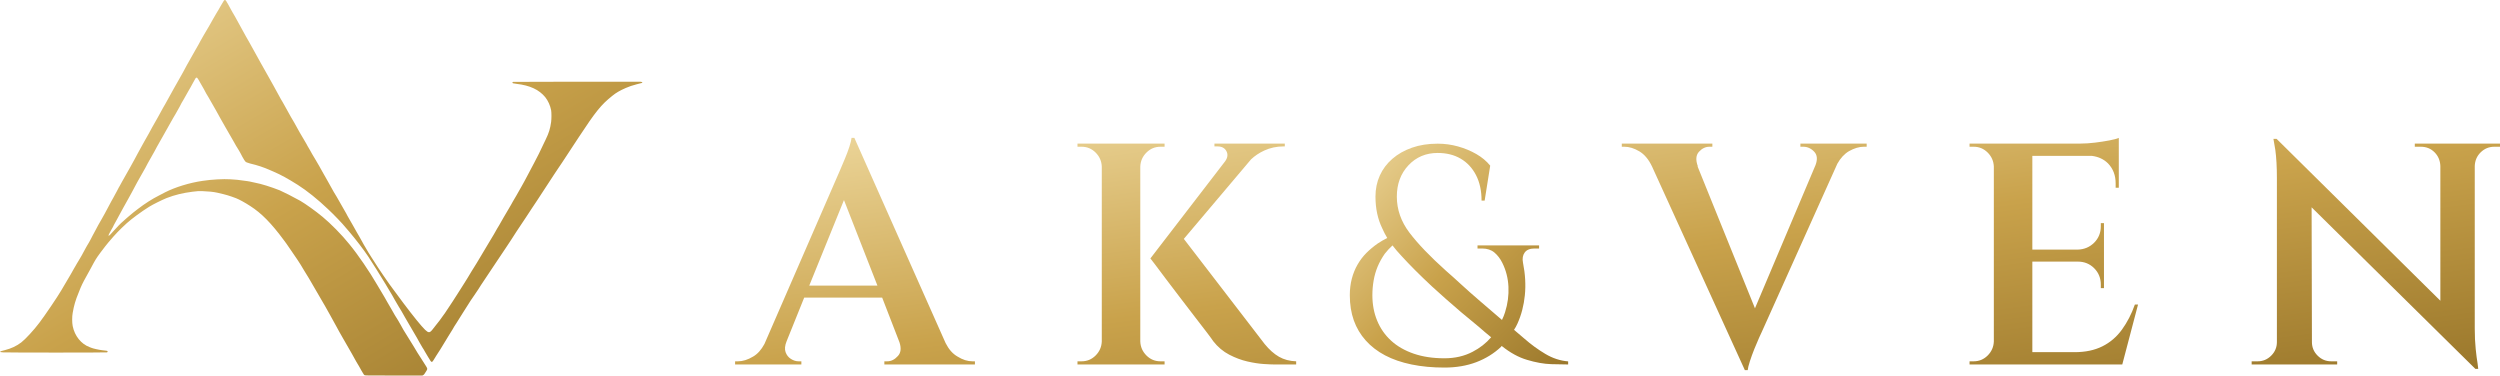
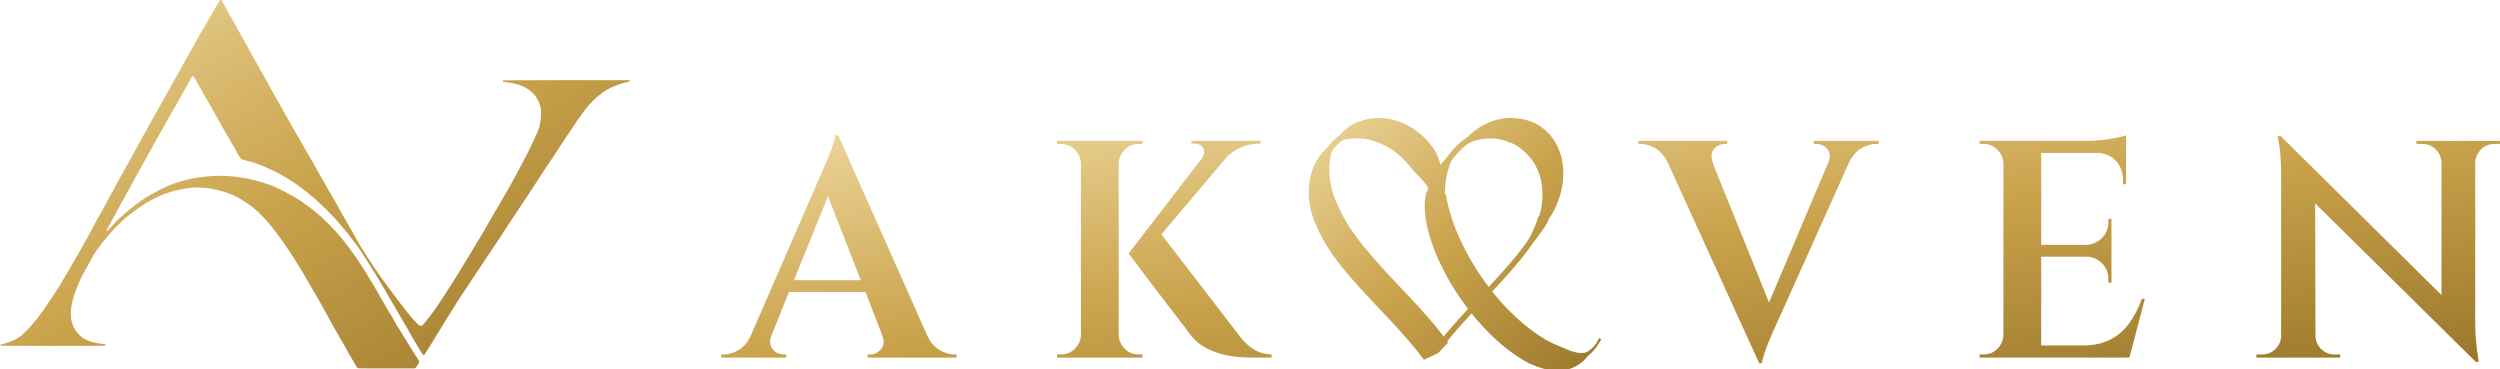
- <svg xmlns="http://www.w3.org/2000/svg" viewBox="0 -115.5 792.24 119" role="img" aria-label="AK&amp;VEN">
+ <svg xmlns="http://www.w3.org/2000/svg" viewBox="0 -115.5 807.53 119" role="img" aria-label="AK&amp;VEN">
  <defs>
    <linearGradient id="g" x1="0" y1="0" x2="1" y2="1">
      <stop offset="0" stop-color="#EDD79C" />
      <stop offset=".5" stop-color="#C9A24B" />
      <stop offset="1" stop-color="#9A772B" />
    </linearGradient>
  </defs>
  <g transform="translate(0 -115.5) scale(0.44737)">
    <path fill="url(#g)" fill-rule="evenodd" d="M258.2 265.7C257.8 265.5 257.4 264.9 256.2 262.8C255.8 262.1 254.9 260.6 254.3 259.4C253.6 258.2 252.8 256.8 252.5 256.4C252.3 255.9 251.9 255.2 251.6 254.8C251.3 254.3 250.2 252.3 249.1 250.3C246.3 245.3 245.7 244.3 243 239.7C240.5 235.3 239.9 234.3 238.2 231.1C234.9 225 233.2 222.1 230.6 217.4C222.8 204 221.3 201.3 218.8 197.1C218 195.9 216.6 193.6 215.6 191.9C214.6 190.2 213.4 188.2 212.9 187.4C212.4 186.6 211.4 185.1 210.7 184C209.9 182.9 208 180 206.4 177.7C202.6 172.2 202.6 172.1 201.2 170.3C192.2 158.1 185.2 151 177.2 145.9C173.7 143.6 169.5 141.3 167.2 140.4C162.7 138.7 160.2 137.9 153.9 136.5C151.3 135.9 147.2 135.5 143.5 135.4C140.1 135.3 140.1 135.4 136.4 135.8C129.4 136.7 124 138 118 140.3C114.8 141.6 108.3 144.8 105.6 146.5C100 150 93.5 154.8 89.8 158.1C84.3 163.2 82.3 165.2 76.7 171.8C75.3 173.5 74.1 175 71.4 178.6C68 183.2 67.6 183.9 64.4 189.9C63.3 192 61.8 194.7 61.1 195.9C58.6 200.4 57.7 202.1 55.7 207.3C53.5 212.6 52.4 216.3 51.5 221.6C51 224.2 51 228.5 51.5 231C52.9 238 57.5 243.7 63.5 245.9C64 246.1 64.6 246.3 64.8 246.4C66 246.9 69.9 247.8 72.5 248.1C75.8 248.4 75.8 248.5 76.1 248.7C76.4 249.1 76.2 249.5 75.7 249.6C75.1 249.8 4.9 249.8 2.2 249.6C0.3 249.5 0 249.4 0.2 249C0.4 248.8 1.1 248.6 3.5 248C8.1 246.8 11.5 245.2 15 242.6C17.9 240.4 24.1 233.7 27.9 228.6C31.5 223.9 40.8 210.2 43.4 205.7C45 203 48 197.8 50 194.5C50.6 193.5 51.6 191.8 52.2 190.6C52.9 189.4 53.8 187.7 54.4 186.8C56.4 183.6 59 179.1 60.5 176.1C61 175.2 62.1 173.2 63 171.8C63.8 170.3 65.1 168 65.7 166.7C66.4 165.4 67.3 163.6 67.8 162.8C68.3 162 69 160.6 69.5 159.6C70 158.7 71.1 156.8 71.9 155.4C72.7 154 73.7 152.1 74.2 151.3C74.9 149.9 75.8 148.2 78.9 142.5C79.3 141.7 80 140.6 80.3 140C80.6 139.4 81.7 137.3 82.8 135.4C83.8 133.4 84.7 131.8 84.8 131.7C84.8 131.6 85.6 130.2 86.5 128.6C87.5 126.9 88.8 124.6 89.5 123.3C90.2 122.1 91.4 120 92.1 118.7C94.1 115 95.2 113.1 95.3 112.9C95.3 112.9 96.4 110.9 97.6 108.6C98.8 106.3 100.8 102.7 102 100.6C103.2 98.5 104.7 95.8 105.4 94.6C107.1 91.4 108.2 89.4 111.7 83.3C112.3 82.3 113.3 80.5 113.9 79.3C114.6 78 115.9 75.6 117 73.8C119.6 69.1 120.9 66.9 123.2 62.6C124.3 60.6 125.9 57.9 126.6 56.6C128.2 53.9 130.9 48.9 132.6 45.7C134 43.1 134.4 42.4 138.2 35.8C139.8 33 141.6 29.9 142.1 28.8C142.7 27.8 143.8 25.9 144.5 24.6C148.1 18.5 149.7 15.8 150.8 13.7C151.5 12.5 152.7 10.4 153.4 9.2C154.2 8 155.4 5.9 156.1 4.6C158.7 0.1 158.8 0 159.3 0C159.7 0 160 0.3 160.4 1C160.5 1.2 160.9 2 161.4 2.7C161.8 3.4 162.6 4.9 163.2 6C163.8 7.1 165.2 9.7 166.4 11.6C168.5 15.4 170.7 19.3 171.9 21.6C172.3 22.3 173.3 24.1 174.1 25.6C174.9 27 176 28.9 176.5 29.8C177.6 31.8 181 38 182.6 40.8C183.3 42.1 184.2 43.8 184.7 44.6C186.2 47.2 187.7 50 190.5 54.9C192.4 58.3 193.1 59.5 193.8 60.8C194.6 62.3 196.1 65 197.2 67C197.8 68 198.6 69.5 199 70.3C199.5 71 200.4 72.7 201.1 73.9C201.8 75.2 202.9 77.2 203.6 78.4C204.3 79.7 205.4 81.7 206.1 82.9C206.8 84.1 207.8 85.9 208.4 86.8C210.8 91.3 213.7 96.3 215.4 99.1C216.4 100.8 217.6 102.8 217.9 103.5C218.3 104.2 219.1 105.5 219.6 106.4C220.1 107.3 220.8 108.5 221.1 109.1C221.5 109.7 222.6 111.5 223.6 113.3C225.3 116.1 226.8 118.8 228.4 121.7C228.7 122.3 230.4 125.3 232.2 128.4C233.9 131.4 235.9 134.9 236.5 136.1C237.2 137.2 238.1 138.8 238.5 139.4C239.4 141 244 149.1 245.3 151.3C245.7 152.2 246.6 153.7 247.1 154.6C247.6 155.5 248.8 157.6 249.8 159.3C250.8 161 252.2 163.5 252.9 164.8C254.4 167.4 255.1 168.5 256.1 170.4C256.5 171.1 257.2 172.4 257.7 173.3C258.2 174.1 258.9 175.3 259.3 176C260 177.3 261.4 179.6 262.7 181.6C266.7 187.9 269.3 191.9 271.4 194.9C273.1 197.3 274.8 199.7 275.7 201.1C276.1 201.7 278 204.3 279.9 206.8C281.8 209.4 284.5 213 285.9 214.9C292.9 224.2 298.5 231.1 301.1 233.6C303.5 235.9 304.4 235.9 306.3 233.5C310.3 228.6 313.1 224.8 315.3 221.6C316 220.5 318.5 216.7 320.8 213.3C323.1 209.8 325.6 205.9 326.3 204.7C327.1 203.5 328.1 201.8 328.7 200.9C330.8 197.5 331.9 195.9 333.9 192.4C335.1 190.4 336.8 187.7 337.7 186.3C339.1 184 342.9 177.7 346 172.4C346.5 171.5 348.3 168.5 349.9 165.9C351.4 163.2 353 160.4 353.5 159.7C354.9 157.2 358.4 151.1 360.4 147.8C361.5 145.9 362.8 143.8 363.2 142.9C363.7 142.1 364.9 140 365.9 138.3C366.8 136.6 368.6 133.6 369.7 131.6C370.8 129.6 372.6 126.4 373.6 124.4C375.4 121 375.7 120.4 378.1 115.9C380.1 112.2 382.8 106.9 386.5 98.9C388.9 94 389.7 91.2 390.4 86.4C390.7 84.1 390.7 79.8 390.4 78.1C389.8 74.8 388.2 71.3 386.2 68.8C381.8 63.5 375.4 60.5 365.9 59.4C364.7 59.2 363.6 59.1 363.4 59C362.8 58.7 362.8 58.2 363.5 58C363.9 57.9 452.2 57.8 453.7 57.9C454.7 58 455 58.2 455 58.4C455 58.7 454.8 58.8 451 59.7C447.3 60.7 446.2 61.1 443.3 62.3C439.2 64.1 436.5 65.6 433.7 67.9C425.8 74.2 422 78.9 409.9 97.3C405.6 103.9 400 112.4 398.2 115.1C397.8 115.7 396.6 117.5 395.5 119.1C394.4 120.7 393 122.9 392.3 123.9C390.6 126.4 382.7 138.5 380.6 141.8C379.7 143.2 377.9 145.9 376.6 147.8C375.4 149.7 373.6 152.5 372.6 153.9C369.5 158.6 367.3 161.9 365.8 164.1C365 165.3 363.4 167.8 362.2 169.7C361 171.5 359.2 174.2 358.3 175.6C357.3 177 354.3 181.5 351.6 185.6C348.9 189.7 345.2 195.3 343.4 197.9C341.6 200.6 339.5 203.7 338.9 204.8C338.2 205.8 336.9 207.8 336 209.1C335.1 210.5 333.9 212.2 333.4 212.9C332 215 329.5 219 328 221.4C326.7 223.5 325.9 224.8 323.3 228.9C322.5 230 321.3 232 320.6 233.3C319.8 234.5 318.5 236.8 317.5 238.3C316.6 239.7 315.2 242 314.4 243.4C312.7 246.2 311.1 248.9 309 252C308.3 253.2 307.4 254.6 307.1 255.1C306.4 256.2 306.1 256.5 305.6 256.3C305.4 256.2 305.1 255.9 305 255.7C304.9 255.5 304.1 254.2 303.2 252.8C302.4 251.4 301.4 249.8 301 249.1C300.7 248.5 299.9 247.1 299.2 246.1C297.7 243.5 296.1 240.8 295.4 239.4C294.3 237.6 291.1 232 288.8 228.1C288.3 227.2 287.5 225.8 287 225C285.6 222.5 283.4 218.6 282.2 216.8C280.2 213.3 278.8 211.1 277.9 209.3C276.8 207.4 275.8 205.8 274.8 204.1C274.4 203.4 273.7 202.3 273.2 201.4C269.5 195.3 263.9 186.3 260.7 181.5C257.4 176.6 252.2 169.8 247.2 163.9C246.1 162.7 245 161.4 244.6 160.9C243.1 158.9 236 151.5 232.4 148.2C225.2 141.3 217.3 135 211 131C204 126.6 199 123.8 193.8 121.6C193 121.3 192 120.8 191.5 120.6C186.8 118.5 182.6 117.1 177.1 115.8C175 115.2 174.2 114.9 173.8 114.4C173.5 114.2 172.6 112.7 171.7 111.1C170.9 109.4 169.7 107.4 169.2 106.5C168 104.6 166.4 102 165.6 100.4C162.3 94.6 160.4 91.3 159.5 89.8C157.8 86.8 154.8 81.6 153 78.2C151.3 75.1 149.8 72.5 147.5 68.6C146.8 67.6 145.4 65.1 144.4 63.1C140 55.2 139.8 55 139.3 55C138.7 55 138.7 54.9 136.2 59.6C135.5 60.9 134.5 62.8 133.9 63.7C132 67.1 130.2 70.2 129.6 71.3C129.2 71.8 128.2 73.7 127.4 75.3C126.5 77 125.2 79.2 124.6 80.3C123.9 81.4 123 82.9 122.6 83.7C121.7 85.4 121.3 86.1 115.9 95.6C113.5 99.9 111.7 103.1 111.2 103.9C111 104.4 110.2 105.8 109.5 107.1C106.6 112.1 106 113.2 104.7 115.6C103.5 118 102.7 119.4 100.7 122.9C100.2 123.7 98.7 126.5 97.2 129.1C95.8 131.8 94 135 93.3 136.4C92.6 137.7 91.6 139.5 91.1 140.4C90.3 141.8 88.2 145.5 87.2 147.4C86.7 148.3 84.1 153.1 82.8 155.5C82.4 156.3 81.7 157.6 81.2 158.4C80.8 159.2 80.2 160.2 80 160.8C79.7 161.3 79.1 162.3 78.6 163.2C77.2 165.6 76.6 167 77 167C77.3 167 78.5 165.9 80 164.1C82.7 161.1 85.5 158.1 87.5 156.5C88.4 155.6 90 154.3 91 153.4C94.1 150.8 94.9 150.1 97.7 148C102.5 144.3 108 140.8 112.4 138.6C113.6 137.9 115.7 136.8 117 136.2C124.1 132.6 134.4 129.4 143.6 128.1C150.1 127.1 158.3 126.7 163.1 127C167 127.2 169.7 127.5 171.4 127.8C172.3 127.9 174.1 128.1 175.2 128.3C176.4 128.5 177.7 128.7 178.3 128.9C178.8 129 179.8 129.2 180.6 129.4C185 130.2 192 132.4 198.1 134.8C200.9 136 207.2 139.2 212.8 142.3C216.5 144.5 223.2 149.2 228.5 153.6C234.1 158.2 242.3 166.5 247.4 172.9C253.6 180.4 261.7 192.3 267.2 201.8C267.8 202.8 268.9 204.7 269.7 206C270.4 207.3 271.6 209.2 272.2 210.2C272.8 211.2 273.7 212.9 274.3 213.9C274.9 214.9 276.2 217.2 277.2 218.9C279 222.1 280.6 224.9 281.9 226.8C282.2 227.4 283.1 228.9 283.8 230.1C284.5 231.4 285.4 233 285.8 233.7C287 235.7 290.9 242 292.8 245C293.7 246.5 295.1 248.8 295.8 250C296.6 251.2 297.4 252.4 297.6 252.8C298.2 253.7 300.9 257.9 301.8 259.4C303 261.4 303 261.3 301.1 264.2C300.5 265.2 300.2 265.5 299.8 265.7L299.2 266L278.9 266C258.8 266 258.6 266 258.2 265.7Z" />
  </g>
-   <path transform="translate(235.15 0)" fill="url(#g)" d="M34.70-71.80L35.60-71.80L64.50-6.80Q66-3.80 68.30-2.50Q70.70-1 73-1L73.80-1L73.80 0L45.10 0L45.10-1L46-1Q47.90-1 49.40-2.70Q50.80-4.20 49.90-7L44.40-21.20L19.70-21.20L14.10-7.30Q13.30-5.30 13.80-3.90Q14.30-2.50 15.50-1.75Q16.70-1 17.90-1L18.80-1L18.80 0L-2.20 0L-2.20-1L-1.30-1Q1-1 3.50-2.50Q5.60-3.70 7.10-6.50L30.20-59.60Q30.40-60 31.05-61.55Q31.70-63.10 32.55-65.10Q33.40-67.10 34-68.95Q34.60-70.80 34.70-71.80M42.90-25L32.30-52.10L21.30-25L42.90-25M114-7.30L114-62.70Q113.90-65.30 112.05-67.15Q110.20-69 107.60-69L106.30-69L106.30-70L133.90-70L133.90-69L132.60-69Q130-69 128.15-67.15Q126.30-65.30 126.20-62.70L126.20-7.30Q126.30-4.70 128.15-2.85Q130-1 132.60-1L133.90-1L133.90 0L106.30 0L106.30-1L107.60-1Q110.20-1 112.05-2.85Q113.90-4.70 114-7.30M149.70-70L172-70L172-69.10L171.60-69.10Q168.30-69.10 165.50-67.80Q163.10-66.70 161.30-65L140-39.80L165.60-6.50Q167.80-3.80 170.15-2.45Q172.50-1.10 175.60-1L175.60 0L168.70 0Q167.60 0 165.30-0.15Q163-0.30 160.15-0.95Q157.30-1.60 154.40-3.10Q151.50-4.60 149.30-7.40Q149-7.90 147.45-9.95Q145.90-12 143.60-14.95Q141.30-17.90 138.85-21.15Q136.40-24.40 134.25-27.20Q132.10-30 130.80-31.80L129.40-33.60L153.10-64.40Q154.30-66.10 153.50-67.60Q152.70-69.10 150.70-69.10L149.70-69.10M318.69 1.80L317.79 1.80L288.39-62.70Q286.79-66.10 284.34-67.55Q281.89-69 279.59-69L278.79-69L278.79-70L307.49-70L307.49-69L306.59-69Q304.69-69 303.24-67.40Q301.79-65.80 302.89-62.80L302.79-62.80L320.99-17.80L340.19-63.20Q341.19-65.90 339.79-67.40Q338.29-69 336.29-69L335.39-69L335.39-70L356.39-70L356.39-69L355.49-69Q353.29-69 350.79-67.60Q348.59-66.30 347.09-63.60L323.19-10.40Q322.99-10 322.29-8.45Q321.59-6.90 320.79-4.90Q319.99-2.90 319.39-1.05Q318.79 0.80 318.69 1.80M441.39-19L442.39-19L437.39 0L388.99 0L388.99-1L390.29-1Q392.89-1 394.74-2.85Q396.59-4.70 396.69-7.30L396.69-62.70Q396.59-65.30 394.74-67.15Q392.89-69 390.29-69L388.99-69L388.99-70L424.09-70Q426.29-70 428.74-70.30Q431.19-70.60 433.29-71Q435.39-71.40 436.29-71.80L436.29-56L435.29-56L435.29-57.40Q435.29-61.20 432.89-63.70Q430.89-65.70 427.79-66.10L408.89-66.10L408.89-36.40L423.29-36.40Q426.39-36.50 428.49-38.60Q430.59-40.70 430.59-43.80L430.59-44.80L431.59-44.80L431.59-24.20L430.59-24.20L430.59-25.30Q430.59-28.40 428.49-30.50Q426.39-32.60 423.29-32.60L408.89-32.60L408.89-3.90L422.29-3.90Q427.39-3.90 431.09-5.75Q434.79-7.60 437.29-11.05Q439.79-14.50 441.39-19M485.29-71.50L486.29-71.50L538.19-20.20L538.19-62.90Q538.09-65.50 536.34-67.25Q534.59-69 531.99-69L530.09-69L530.09-70L557.09-70L557.09-69L555.29-69Q552.79-69 550.99-67.25Q549.19-65.50 549.09-62.90L549.09-11.40Q549.09-7.80 549.39-4.90Q549.69-2 549.99-0.30L550.19 1.40L549.29 1.40L497.39-49.80L497.49-7.10Q497.49-4.60 499.29-2.80Q501.09-1 503.59-1L505.49-1L505.49 0L478.39 0L478.39-1L480.29-1Q482.79-1 484.59-2.80Q486.39-4.60 486.39-7.10L486.39-59Q486.39-64.40 485.89-68" />
-   <path transform="translate(235.15 0)" fill="url(#g)" d="M220.43-69.97Q223.76-69.97 226.90-69.09Q230.04-68.21 232.68-66.69Q235.33-65.17 237.09-63.01L235.33-51.94L234.35-51.94Q234.35-56.64 232.58-60.03Q230.82-63.41 227.73-65.22Q224.65-67.03 220.43-67.03Q214.85-67.03 211.17-63.11Q207.50-59.19 207.50-53.21Q207.50-47.04 211.51-41.75Q215.53-36.46 223.08-29.69Q225.23-27.83 227.83-25.43Q230.43-23.03 233.86-20.09Q236.99-17.35 240.82-14.11Q241.40-15.29 241.80-16.56Q243.07-20.58 242.87-24.65Q242.68-28.71 240.91-32.24Q239.93-34.20 238.42-35.48Q236.90-36.75 234.54-36.75L233.07-36.75L233.07-37.73L252.58-37.73L252.58-36.75L251.11-36.75Q248.95-36.75 248.02-35.48Q247.09-34.20 247.48-32.24Q248.56-26.85 248.07-21.95Q247.58-17.05 245.72-12.94Q245.23-11.86 244.64-10.98Q246.21-9.60 247.87-8.23Q251.11-5.39 254.59-3.33Q258.06-1.27 261.79-0.98L261.79 0Q259.93 0 256.45-0.10Q252.97-0.20 248.75-1.47Q244.74-2.65 240.72-5.88Q240.62-5.68 240.52-5.59Q237.19-2.45 232.68-0.73Q228.17 0.98 222.59 0.98Q216.90 0.98 212.15 0Q207.40-0.98 203.77-2.89Q200.15-4.80 197.65-7.60Q195.15-10.39 193.87-13.96Q192.60-17.54 192.60-21.95Q192.60-24.79 193.24-27.20Q193.87-29.60 195.05-31.65Q196.23-33.71 197.84-35.33Q199.46-36.95 201.42-38.32Q202.89-39.30 204.46-40.08Q203.58-41.55 202.89-43.12Q200.73-47.53 200.73-53.21Q200.73-56.84 202.11-59.88Q203.48-62.92 206.08-65.17Q208.67-67.42 212.30-68.70Q215.92-69.97 220.43-69.97M237.39-8.62Q235.33-10.29 233.56-11.86Q230.43-14.41 227.83-16.61Q225.23-18.82 222.98-20.82Q220.73-22.83 218.57-24.79Q212.89-30.09 208.97-34.40Q207.40-36.06 206.12-37.73Q204.75-36.46 203.67-35.08Q202.30-33.12 201.42-31.02Q200.54-28.91 200.15-26.61Q199.75-24.30 199.75-21.95Q199.75-17.54 201.27-13.87Q202.79-10.19 205.68-7.55Q208.57-4.90 212.84-3.43Q217.10-1.96 222.59-1.96Q227.59-1.96 231.51-4.02Q234.94-5.78 237.39-8.62" />
+   <path transform="translate(235.15 0)" fill="url(#g)" d="M34.70-71.80L35.60-71.80L64.50-6.80Q66-3.80 68.30-2.50Q70.70-1 73-1L73.80-1L73.80 0L45.10 0L45.10-1L46-1Q47.90-1 49.40-2.70Q50.80-4.20 49.90-7L44.40-21.20L19.70-21.20L14.10-7.30Q13.30-5.30 13.80-3.90Q14.30-2.50 15.50-1.75Q16.70-1 17.90-1L18.80-1L18.80 0L-2.20 0L-2.20-1L-1.30-1Q1-1 3.50-2.50Q5.60-3.70 7.10-6.50L30.20-59.60Q30.40-60 31.05-61.55Q31.70-63.10 32.55-65.10Q33.40-67.10 34-68.95Q34.60-70.80 34.70-71.80M42.90-25L32.30-52.10L21.30-25L42.90-25M114-7.30L114-62.70Q113.90-65.30 112.05-67.15Q110.20-69 107.60-69L106.30-69L106.30-70L133.90-70L133.90-69L132.60-69Q130-69 128.15-67.15Q126.30-65.30 126.20-62.70L126.20-7.30Q126.30-4.70 128.15-2.85Q130-1 132.60-1L133.90-1L133.90 0L106.30 0L106.30-1L107.60-1Q110.20-1 112.05-2.85Q113.90-4.70 114-7.30M149.70-70L172-70L172-69.10L171.60-69.10Q168.30-69.10 165.50-67.80Q163.10-66.70 161.30-65L140-39.80L165.60-6.50Q167.80-3.80 170.15-2.45Q172.50-1.10 175.60-1L175.60 0L168.70 0Q167.60 0 165.30-0.15Q163-0.30 160.15-0.95Q157.30-1.60 154.40-3.10Q151.50-4.60 149.30-7.40Q149-7.90 147.45-9.95Q145.90-12 143.60-14.95Q141.30-17.90 138.85-21.15Q136.40-24.40 134.25-27.20Q132.10-30 130.80-31.80L129.40-33.60L153.10-64.40Q154.30-66.10 153.50-67.60Q152.70-69.10 150.70-69.10L149.70-69.10M333.98 1.80L333.08 1.80L303.68-62.70Q302.08-66.10 299.63-67.55Q297.18-69 294.88-69L294.08-69L294.08-70L322.78-70L322.78-69L321.88-69Q319.98-69 318.53-67.40Q317.08-65.80 318.18-62.80L318.08-62.80L336.28-17.80L355.48-63.20Q356.48-65.90 355.08-67.40Q353.58-69 351.58-69L350.68-69L350.68-70L371.68-70L371.68-69L370.78-69Q368.58-69 366.08-67.60Q363.88-66.30 362.38-63.60L338.48-10.40Q338.28-10 337.58-8.45Q336.88-6.90 336.08-4.90Q335.28-2.90 334.68-1.05Q334.08 0.80 333.98 1.80M456.68-19L457.68-19L452.68 0L404.28 0L404.28-1L405.58-1Q408.18-1 410.03-2.85Q411.88-4.70 411.98-7.30L411.98-62.70Q411.88-65.30 410.03-67.15Q408.18-69 405.58-69L404.28-69L404.28-70L439.38-70Q441.58-70 444.03-70.30Q446.48-70.60 448.58-71Q450.68-71.40 451.58-71.80L451.58-56L450.58-56L450.58-57.40Q450.58-61.20 448.18-63.70Q446.18-65.70 443.08-66.10L424.18-66.10L424.18-36.40L438.58-36.40Q441.68-36.50 443.78-38.60Q445.88-40.70 445.88-43.80L445.88-44.80L446.88-44.80L446.88-24.20L445.88-24.20L445.88-25.30Q445.88-28.40 443.78-30.50Q441.68-32.60 438.58-32.60L424.18-32.60L424.18-3.90L437.58-3.90Q442.68-3.90 446.38-5.75Q450.08-7.60 452.58-11.05Q455.08-14.50 456.68-19M500.58-71.50L501.58-71.50L553.48-20.20L553.48-62.90Q553.38-65.50 551.63-67.25Q549.88-69 547.28-69L545.38-69L545.38-70L572.38-70L572.38-69L570.58-69Q568.08-69 566.28-67.25Q564.48-65.50 564.38-62.90L564.38-11.40Q564.38-7.80 564.68-4.90Q564.98-2 565.28-0.30L565.48 1.40L564.58 1.40L512.68-49.80L512.78-7.10Q512.78-4.60 514.58-2.80Q516.38-1 518.88-1L520.78-1L520.78 0L493.68 0L493.68-1L495.58-1Q498.08-1 499.88-2.80Q501.68-4.60 501.68-7.10L501.68-59Q501.68-64.40 501.18-68" />
+   <path transform="translate(235.15 0)" fill="url(#g)" d="M227.36 -52.85L226.84 -53.79L226.29 -54.69L225.71 -55.53L225.11 -56.32L224.5 -57.07L223.88 -57.77L223.28 -58.44L222.68 -59.07L222.11 -59.68L221.55 -60.27L221.03 -60.86L220.53 -61.43L220.06 -62.01L219.59 -62.58L219.11 -63.13L218.62 -63.65L218.12 -64.16L217.61 -64.65L217.09 -65.12L216.57 -65.57L216.04 -66L215.5 -66.41L214.95 -66.8L214.4 -67.18L213.84 -67.54L213.28 -67.88L212.71 -68.2L212.14 -68.51L211.56 -68.8L210.97 -69.07L210.38 -69.32L209.79 -69.56L209.19 -69.78L208.58 -69.98L207.97 -70.17L207.34 -70.34L206.71 -70.49L206.07 -70.61L205.41 -70.72L204.75 -70.8L203.69 -76.08L204.56 -76.43L205.46 -76.73L206.38 -76.97L207.32 -77.16L208.27 -77.3L209.23 -77.38L210.21 -77.41L211.18 -77.39L212.17 -77.31L213.15 -77.17L214.13 -76.99L215.1 -76.76L216.07 -76.47L217.03 -76.14L217.98 -75.76L218.91 -75.33L219.83 -74.85L220.73 -74.33L221.61 -73.76L222.47 -73.15L223.31 -72.5L224.12 -71.81L224.9 -71.08L225.66 -70.3L226.39 -69.49L227.08 -68.64L227.74 -67.75L228.35 -66.83L228.89 -65.84L229.34 -64.8L229.72 -63.72L230.02 -62.61L230.24 -61.47L230.39 -60.31L230.46 -59.13L230.48 -57.95L230.44 -56.77L230.35 -55.59L230.21 -54.41L230.04 -53.23ZM203.69 -76.08L203.76 -76.22L204.75 -70.8L204.68 -70.66ZM204.68 -70.66L203.88 -70.73L203.09 -70.77L202.3 -70.77L201.5 -70.75L200.71 -70.68L199.92 -70.57L199.12 -70.42L198.41 -70.11L197.8 -69.65L197.22 -69.16L196.67 -68.63L196.15 -68.08L195.66 -67.49L195.2 -66.88L194.9 -66.17L194.71 -65.39L194.56 -64.62L194.44 -63.84L194.35 -63.07L194.29 -62.3L194.26 -61.53L194.25 -60.76L194.26 -59.98L194.3 -59.21L194.36 -58.44L194.45 -57.66L194.56 -56.89L194.69 -56.11L194.84 -55.34L195.02 -54.56L195.23 -53.79L195.45 -53.02L195.7 -52.25L195.98 -51.48L196.27 -50.71L196.6 -49.95L196.94 -49.19L197.31 -48.43L197.71 -47.68L198.13 -46.94L189.91 -42.82L189.45 -43.92L189.04 -45.03L188.69 -46.14L188.38 -47.25L188.12 -48.37L187.92 -49.48L187.77 -50.59L187.66 -51.69L187.6 -52.79L187.6 -53.87L187.64 -54.95L187.73 -56.01L187.87 -57.05L188.06 -58.08L188.3 -59.08L188.58 -60.06L188.92 -61.01L189.29 -61.93L189.71 -62.82L190.18 -63.67L190.69 -64.49L191.24 -65.26L191.82 -65.99L192.45 -66.67L193.1 -67.3L193.71 -67.94L194.22 -68.63L194.77 -69.29L195.36 -69.92L195.99 -70.52L196.64 -71.08L197.34 -71.61L197.98 -72.22L198.62 -72.92L199.32 -73.58L200.09 -74.2L200.91 -74.79L201.8 -75.32L202.75 -75.8L203.76 -76.22ZM189.89 -43.11L198.13 -46.94L198.15 -46.65L189.91 -42.82ZM198.15 -46.65L198.63 -45.75L199.13 -44.83L199.67 -43.91L200.25 -42.97L200.86 -42.01L201.5 -41.05L202.18 -40.07L202.89 -39.09L203.63 -38.1L204.4 -37.1L205.19 -36.09L206.02 -35.07L206.87 -34.05L207.74 -33.02L208.64 -31.99L209.55 -30.95L210.49 -29.91L211.44 -28.86L212.4 -27.81L213.38 -26.75L214.37 -25.7L215.36 -24.63L216.36 -23.57L217.37 -22.5L218.38 -21.43L219.4 -20.35L220.41 -19.27L221.42 -18.19L222.42 -17.1L223.42 -16.01L224.41 -14.91L225.38 -13.81L226.35 -12.71L227.3 -11.6L228.24 -10.49L229.15 -9.37L230.05 -8.24L230.92 -7.11L231.77 -5.97L232.59 -4.82L224.81 0.74L224.07 -0.26L223.3 -1.26L222.5 -2.27L221.68 -3.28L220.83 -4.3L219.95 -5.33L219.06 -6.36L218.14 -7.4L217.21 -8.44L216.26 -9.49L215.3 -10.54L214.32 -11.6L213.33 -12.66L212.34 -13.72L211.33 -14.78L210.33 -15.85L209.31 -16.93L208.3 -18L207.29 -19.08L206.28 -20.17L205.28 -21.25L204.28 -22.34L203.29 -23.44L202.31 -24.54L201.35 -25.64L200.4 -26.75L199.46 -27.86L198.54 -28.98L197.65 -30.11L196.78 -31.24L195.93 -32.39L195.11 -33.53L194.32 -34.69L193.56 -35.86L192.84 -37.04L192.16 -38.23L191.52 -39.43L190.92 -40.64L190.38 -41.87L189.89 -43.11ZM224.81 0.74L227.95 -2.57L232.59 -4.82L229.45 -1.51ZM227.95 -2.57L228.74 -3.66L229.56 -4.74L230.4 -5.82L231.27 -6.9L232.16 -7.98L233.07 -9.06L234 -10.14L234.95 -11.22L235.91 -12.29L236.88 -13.37L237.87 -14.44L238.86 -15.52L239.86 -16.59L240.87 -17.66L241.87 -18.73L242.88 -19.81L243.89 -20.88L244.9 -21.95L245.9 -23.02L246.9 -24.08L247.88 -25.15L248.86 -26.22L249.83 -27.29L250.78 -28.35L251.71 -29.42L252.63 -30.48L253.53 -31.55L254.41 -32.61L255.26 -33.67L256.09 -34.73L256.89 -35.79L257.66 -36.85L258.39 -37.9L259.04 -39L259.61 -40.11L260.14 -41.21L260.62 -42.32L261.04 -43.42L261.41 -44.51L261.73 -45.59L265.03 -44.17L264.38 -43.11L263.7 -42.06L262.99 -41.02L262.25 -39.98L261.49 -38.94L260.7 -37.91L259.91 -36.86L259.15 -35.78L258.36 -34.69L257.54 -33.61L256.7 -32.53L255.83 -31.45L254.94 -30.37L254.03 -29.29L253.1 -28.21L252.15 -27.14L251.19 -26.06L250.22 -24.98L249.24 -23.91L248.24 -22.84L247.24 -21.76L246.24 -20.69L245.23 -19.62L244.22 -18.55L243.21 -17.48L242.2 -16.41L241.2 -15.34L240.21 -14.27L239.22 -13.2L238.24 -12.13L237.27 -11.07L236.32 -10L235.39 -8.93L234.47 -7.87L233.57 -6.81L232.7 -5.74L231.84 -4.68L231.02 -3.62L230.22 -2.56L229.45 -1.51ZM261.73 -45.59L262.01 -45.57L265.03 -44.17L264.75 -44.19ZM262.01 -45.57L262.27 -46.51L262.5 -47.44L262.68 -48.36L262.83 -49.28L262.95 -50.19L263.02 -51.08L263.07 -51.96L263.08 -52.82L263.06 -53.67L263.01 -54.51L262.93 -55.32L262.82 -56.11L262.68 -56.88L262.51 -57.63L262.32 -58.36L262.11 -59.06L261.87 -59.74L261.62 -60.39L261.35 -61.02L261.05 -61.61L260.75 -62.19L260.43 -62.73L260.1 -63.25L259.76 -63.74L259.41 -64.21L259.05 -64.65L258.69 -65.08L258.31 -65.48L257.94 -65.87L257.55 -66.25L257.16 -66.62L256.75 -66.97L256.32 -67.33L255.88 -67.67L255.41 -68.01L254.91 -68.34L254.38 -68.66L253.8 -68.97L253.19 -69.27L252.53 -69.55L253.83 -77.33L254.97 -77.26L256.1 -77.11L257.22 -76.9L258.3 -76.61L259.36 -76.25L260.38 -75.82L261.37 -75.32L262.31 -74.75L263.2 -74.12L264.04 -73.43L264.83 -72.68L265.56 -71.89L266.23 -71.05L266.84 -70.17L267.39 -69.26L267.89 -68.32L268.32 -67.36L268.69 -66.37L269.01 -65.37L269.28 -64.36L269.49 -63.33L269.64 -62.29L269.75 -61.25L269.81 -60.2L269.82 -59.15L269.78 -58.1L269.69 -57.06L269.56 -56.01L269.39 -54.97L269.17 -53.93L268.91 -52.9L268.61 -51.88L268.26 -50.87L267.88 -49.88L267.46 -48.89L266.99 -47.92L266.49 -46.96L265.95 -46.02L265.37 -45.1L264.75 -44.19ZM252.39 -69.49L253.83 -77.33L253.97 -77.39L252.53 -69.55ZM252.39 -69.49L251.84 -69.72L251.27 -69.94L250.67 -70.14L250.06 -70.31L249.42 -70.46L248.77 -70.58L248.09 -70.68L247.4 -70.74L246.69 -70.78L245.97 -70.78L245.23 -70.75L244.48 -70.69L243.72 -70.59L242.95 -70.46L242.17 -70.29L241.39 -70.08L240.61 -69.84L239.82 -69.56L239.11 -69.13L238.44 -68.64L237.79 -68.11L237.15 -67.55L236.53 -66.96L235.93 -66.35L235.34 -65.7L234.78 -65.03L234.24 -64.33L233.72 -63.61L233.34 -62.78L233.02 -61.92L232.74 -61.04L232.49 -60.15L232.27 -59.24L232.08 -58.33L231.92 -57.41L231.79 -56.47L231.69 -55.53L231.62 -54.57L231.58 -53.61L231.58 -52.63L225.82 -53.45L226.16 -54.59L226.54 -55.7L226.96 -56.77L227.42 -57.8L227.92 -58.79L228.45 -59.75L229.02 -60.66L229.61 -61.53L230.23 -62.37L230.88 -63.16L231.55 -63.91L232.2 -64.65L232.77 -65.43L233.35 -66.19L233.96 -66.91L234.59 -67.61L235.25 -68.27L235.92 -68.91L236.61 -69.51L237.32 -70.08L238.04 -70.63L238.75 -71.18L239.41 -71.81L240.1 -72.42L240.81 -73.01L241.54 -73.56L242.3 -74.08L243.08 -74.57L243.89 -75.03L244.71 -75.46L245.56 -75.85L246.43 -76.2L247.31 -76.51L248.22 -76.78L249.14 -77.01L250.08 -77.19L251.04 -77.32L252.01 -77.4L252.98 -77.42L253.97 -77.39ZM225.53 -53.27L225.82 -53.45L231.87 -52.81L231.58 -52.63ZM231.87 -52.81L232.03 -51.9L232.22 -50.94L232.43 -49.95L232.67 -48.91L232.95 -47.82L233.26 -46.7L233.61 -45.55L234 -44.35L234.43 -43.13L234.9 -41.88L235.41 -40.6L235.96 -39.3L236.56 -37.98L237.19 -36.65L237.86 -35.3L238.57 -33.94L239.31 -32.58L240.1 -31.22L240.91 -29.85L241.76 -28.49L242.65 -27.13L243.56 -25.79L244.51 -24.45L245.48 -23.13L246.48 -21.83L247.51 -20.54L248.56 -19.28L249.63 -18.05L250.72 -16.84L251.84 -15.67L252.97 -14.53L254.11 -13.42L255.27 -12.35L256.44 -11.33L257.62 -10.34L258.81 -9.4L260 -8.51L261.2 -7.66L262.4 -6.86L263.6 -6.11L259.08 2.03L257.54 1.19L256.02 0.28L254.53 -0.69L253.06 -1.72L251.63 -2.81L250.22 -3.94L248.84 -5.13L247.48 -6.36L246.16 -7.63L244.87 -8.94L243.6 -10.28L242.37 -11.66L241.17 -13.07L240 -14.5L238.87 -15.96L237.77 -17.44L236.71 -18.94L235.68 -20.46L234.69 -21.99L233.74 -23.53L232.83 -25.08L231.96 -26.64L231.14 -28.2L230.35 -29.77L229.62 -31.33L228.93 -32.9L228.29 -34.46L227.7 -36.01L227.16 -37.55L226.67 -39.09L226.25 -40.61L225.88 -42.11L225.57 -43.6L225.33 -45.06L225.16 -46.51L225.07 -47.93L225.05 -49.32L225.12 -50.68L225.28 -51.99L225.53 -53.27ZM259.08 2.03L263.4 -6.15L263.6 -6.11L259.28 2.07ZM263.4 -6.15L263.91 -5.86L264.42 -5.59L264.93 -5.33L265.43 -5.08L265.92 -4.84L266.41 -4.61L266.89 -4.39L267.37 -4.19L267.84 -3.99L268.3 -3.79L268.75 -3.6L269.19 -3.4L269.64 -3.21L270.07 -3.03L270.51 -2.84L270.94 -2.66L271.38 -2.49L271.82 -2.32L272.26 -2.16L272.71 -2L273.17 -1.87L273.64 -1.74L274.12 -1.64L274.61 -1.56L275.11 -1.51L275.62 -1.49L276.14 -1.51L276.67 -1.57L277.19 -1.67L277.65 -1.91L278.08 -2.21L278.5 -2.53L278.92 -2.89L279.32 -3.27L279.72 -3.69L280.11 -4.13L280.47 -4.61L280.78 -5.15L281.09 -5.71L281.4 -6.29L282.08 -5.95L281.76 -5.34L281.41 -4.76L281.03 -4.23L280.69 -3.7L280.33 -3.18L279.96 -2.7L279.57 -2.24L279.17 -1.81L278.75 -1.4L278.31 -1.02L277.87 -0.64L277.49 -0.17L277.08 0.29L276.64 0.74L276.18 1.17L275.69 1.59L275.16 1.99L274.61 2.36L274.03 2.71L273.43 3.02L272.8 3.31L272.15 3.55L271.48 3.76L270.8 3.94L270.1 4.07L269.39 4.17L268.68 4.22L267.95 4.24L267.23 4.23L266.5 4.17L265.77 4.08L265.04 3.96L264.31 3.8L263.59 3.62L262.86 3.42L262.14 3.19L261.42 2.94L260.71 2.67L259.99 2.38L259.28 2.07Z" />
</svg>
